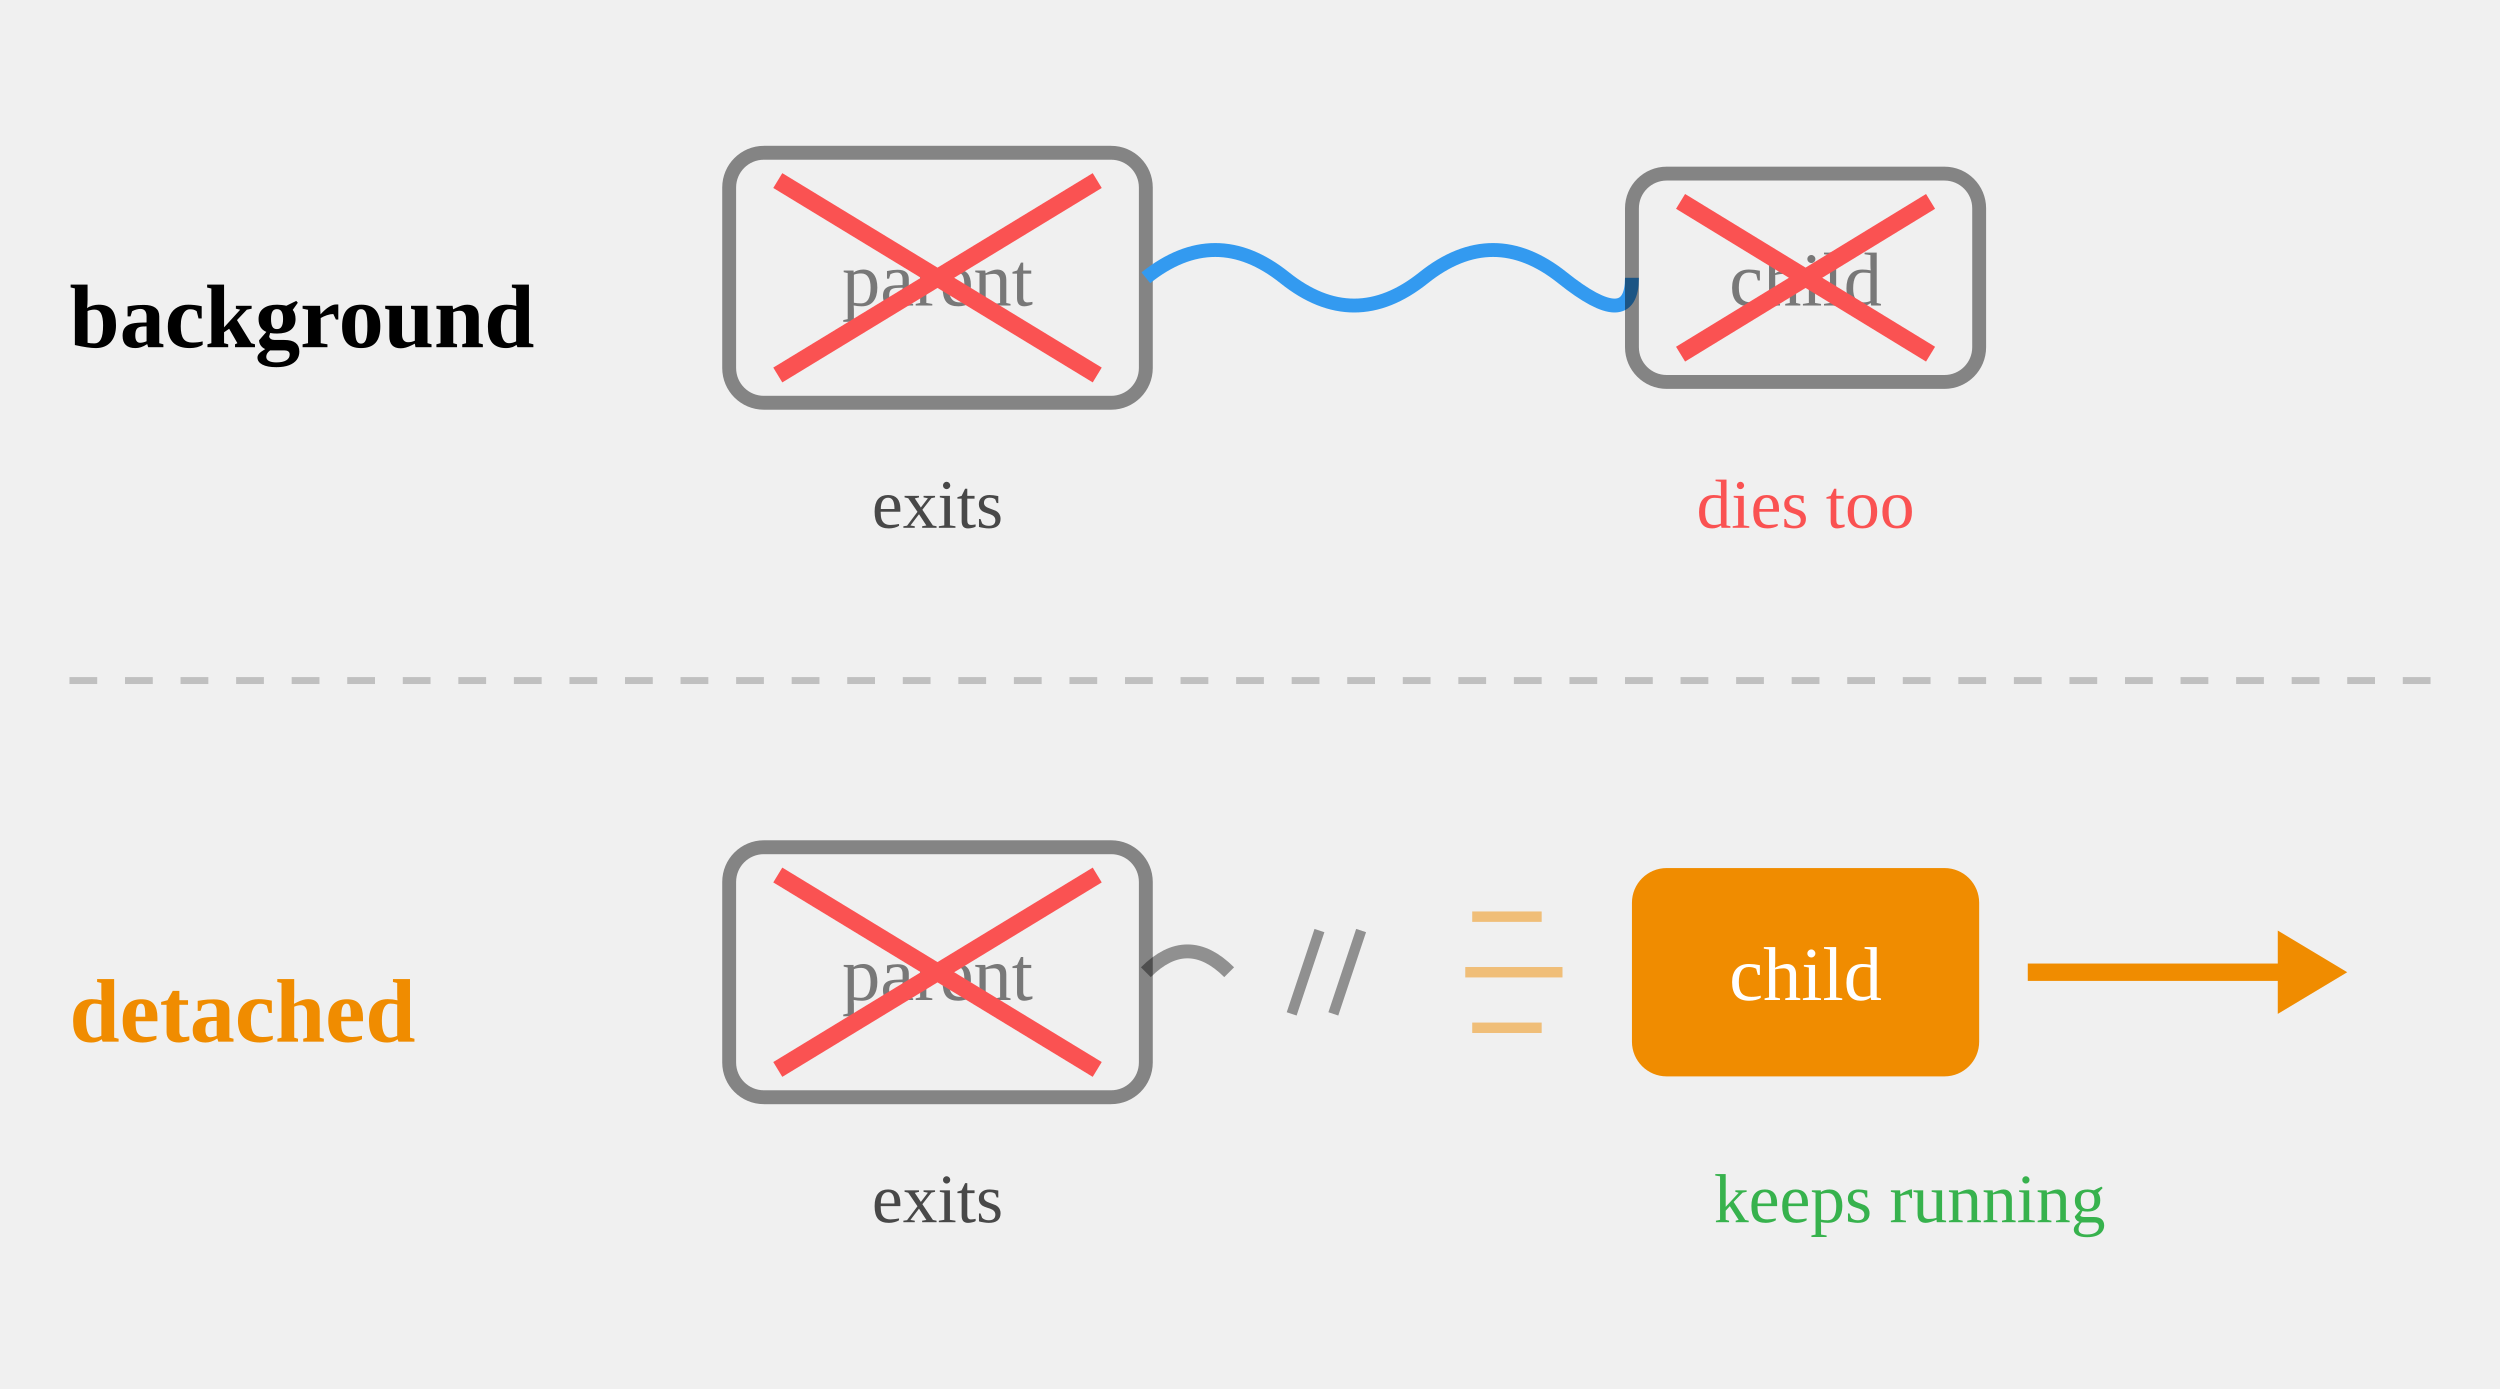
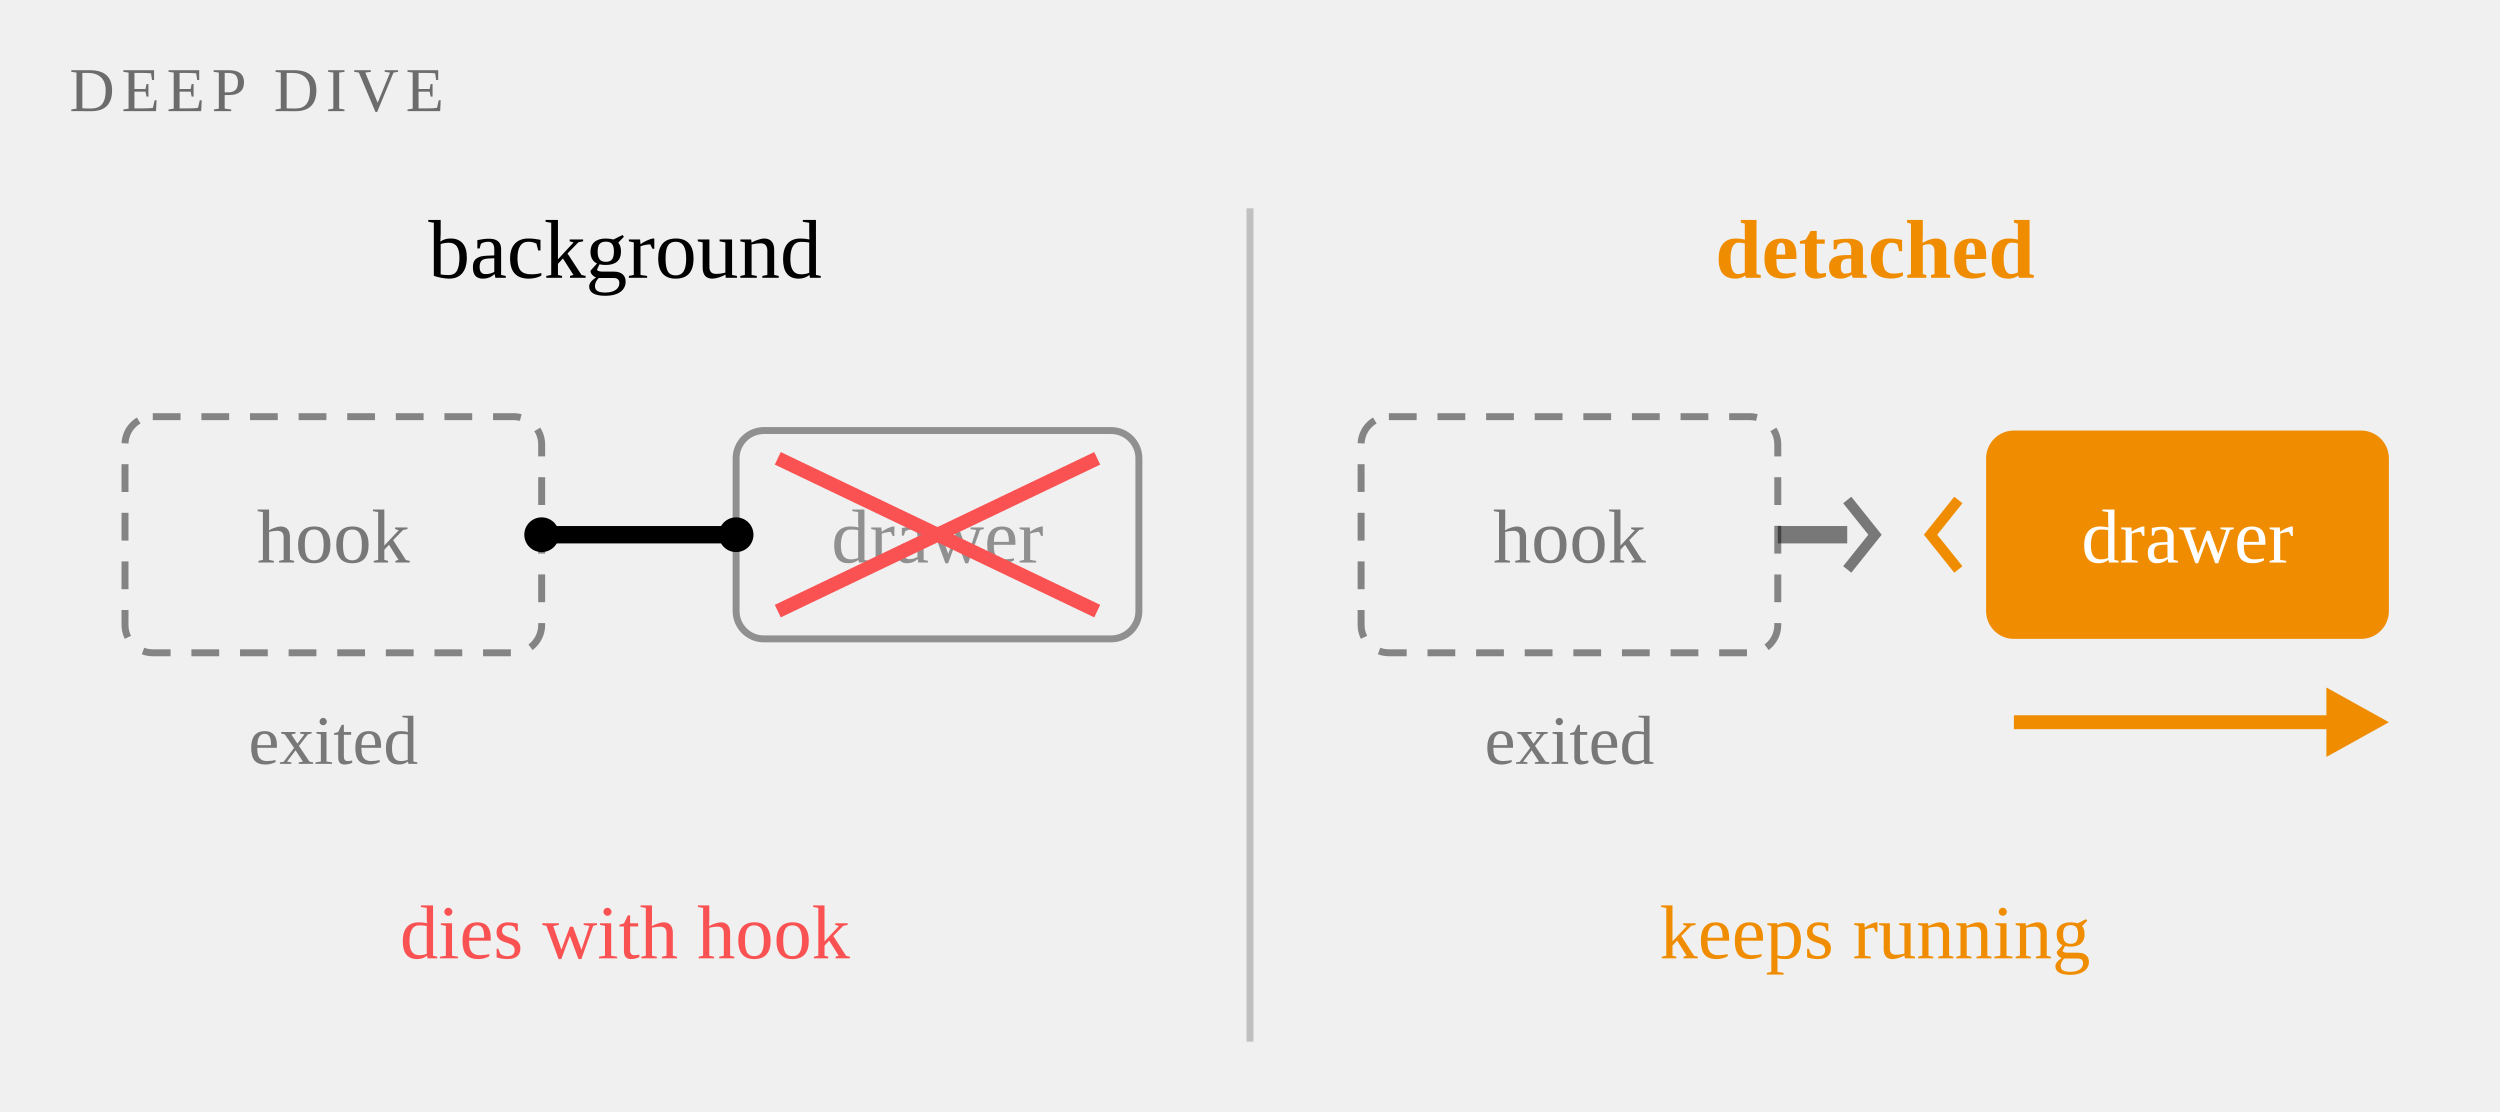
- <svg xmlns="http://www.w3.org/2000/svg" viewBox="0 0 360 200" width="100%" style="max-width:340px" font-family="inherit">
-   <text x="10" y="50" font-size="13" fill="currentColor" font-weight="bold">background</text>
-   <rect x="105" y="22" width="60" height="36" rx="5" fill="none" stroke="currentColor" stroke-opacity="0.45" stroke-width="2" />
-   <text x="135" y="44" font-size="11" text-anchor="middle" fill="currentColor" fill-opacity="0.5">parent</text>
-   <path d="M112 26 L158 54 M158 26 L112 54" stroke="#fa5252" stroke-width="2.5" />
-   <text x="135" y="76" font-size="10" text-anchor="middle" fill="currentColor" fill-opacity="0.7">exits</text>
-   <path d="M165 40 q10 -8 20 0 t20 0 t20 0 t10 0" fill="none" stroke="#339af0" stroke-width="2" />
-   <rect x="235" y="25" width="50" height="30" rx="5" fill="none" stroke="currentColor" stroke-opacity="0.45" stroke-width="2" />
-   <text x="260" y="44" font-size="11" text-anchor="middle" fill="currentColor" fill-opacity="0.5">child</text>
-   <path d="M242 29 L278 51 M278 29 L242 51" stroke="#fa5252" stroke-width="2.5" />
-   <text x="260" y="76" font-size="10" text-anchor="middle" fill="#fa5252">dies too</text>
-   <line x1="10" y1="98" x2="350" y2="98" stroke="currentColor" stroke-opacity="0.2" stroke-dasharray="4 4" />
-   <text x="10" y="150" font-size="13" fill="#f08c00" font-weight="bold">detached</text>
-   <rect x="105" y="122" width="60" height="36" rx="5" fill="none" stroke="currentColor" stroke-opacity="0.45" stroke-width="2" />
-   <text x="135" y="144" font-size="11" text-anchor="middle" fill="currentColor" fill-opacity="0.5">parent</text>
-   <path d="M112 126 L158 154 M158 126 L112 154" stroke="#fa5252" stroke-width="2.5" />
-   <text x="135" y="176" font-size="10" text-anchor="middle" fill="currentColor" fill-opacity="0.7">exits</text>
-   <path d="M165 140 q6 -6 12 0" fill="none" stroke="currentColor" stroke-opacity="0.4" stroke-width="2" />
-   <path d="M190 134 L186 146 M196 134 L192 146" stroke="currentColor" stroke-opacity="0.4" stroke-width="1.5" />
-   <rect x="235" y="125" width="50" height="30" rx="5" fill="#f08c00" />
-   <text x="260" y="144" font-size="11" text-anchor="middle" fill="#fff">child</text>
-   <line x1="292" y1="140" x2="330" y2="140" stroke="#f08c00" stroke-width="2.5" />
-   <polygon points="338,140 328,134 328,146" fill="#f08c00" />
-   <path d="M222 132 h-10 M225 140 h-14 M222 148 h-10" stroke="#f08c00" stroke-opacity="0.5" stroke-width="1.5" />
-   <text x="275" y="176" font-size="10" text-anchor="middle" fill="#37b24d">keeps running</text>
+ <svg xmlns="http://www.w3.org/2000/svg" viewBox="0 0 360 160" width="100%" style="max-width:340px" font-family="inherit">
+   <text x="10" y="16" font-size="9" letter-spacing="1" fill="currentColor" fill-opacity=".55">DEEP DIVE</text>
+   <line x1="180" y1="30" x2="180" y2="150" stroke="currentColor" stroke-opacity=".2" />
+   <text x="90" y="40" font-size="12" text-anchor="middle" fill="currentColor">background</text>
+   <rect x="18" y="60" width="60" height="34" rx="4" fill="none" stroke="currentColor" stroke-opacity=".45" stroke-dasharray="4 3" />
+   <text x="48" y="81" font-size="11" text-anchor="middle" fill="currentColor" fill-opacity=".5">hook</text>
+   <text x="48" y="110" font-size="10" text-anchor="middle" fill="currentColor" fill-opacity=".5">exited</text>
+   <line x1="78" y1="77" x2="106" y2="77" stroke="currentColor" stroke-width="2.5" />
+   <circle cx="78" cy="77" r="2.5" fill="currentColor" />
+   <circle cx="106" cy="77" r="2.5" fill="currentColor" />
+   <rect x="106" y="62" width="58" height="30" rx="4" fill="none" stroke="currentColor" stroke-opacity=".4" />
+   <text x="135" y="81" font-size="11" text-anchor="middle" fill="currentColor" fill-opacity=".4">drawer</text>
+   <line x1="112" y1="66" x2="158" y2="88" stroke="#fa5252" stroke-width="2" />
+   <line x1="158" y1="66" x2="112" y2="88" stroke="#fa5252" stroke-width="2" />
+   <text x="90" y="138" font-size="11" text-anchor="middle" fill="#fa5252">dies with hook</text>
+   <text x="270" y="40" font-size="12" font-weight="bold" text-anchor="middle" fill="#f08c00">detached</text>
+   <rect x="196" y="60" width="60" height="34" rx="4" fill="none" stroke="currentColor" stroke-opacity=".45" stroke-dasharray="4 3" />
+   <text x="226" y="81" font-size="11" text-anchor="middle" fill="currentColor" fill-opacity=".5">hook</text>
+   <text x="226" y="110" font-size="10" text-anchor="middle" fill="currentColor" fill-opacity=".5">exited</text>
+   <line x1="256" y1="77" x2="266" y2="77" stroke="currentColor" stroke-width="2.5" stroke-opacity=".5" />
+   <polyline points="266,72 270,77 266,82" fill="none" stroke="currentColor" stroke-opacity=".5" stroke-width="1.5" />
+   <polyline points="282,72 278,77 282,82" fill="none" stroke="#f08c00" stroke-width="1.5" />
+   <rect x="286" y="62" width="58" height="30" rx="4" fill="#f08c00" />
+   <text x="315" y="81" font-size="11" text-anchor="middle" fill="#fff">drawer</text>
+   <line x1="290" y1="104" x2="336" y2="104" stroke="#f08c00" stroke-width="2" />
+   <polygon points="344,104 335,99 335,109" fill="#f08c00" />
+   <text x="270" y="138" font-size="11" text-anchor="middle" fill="#f08c00">keeps running</text>
</svg>
